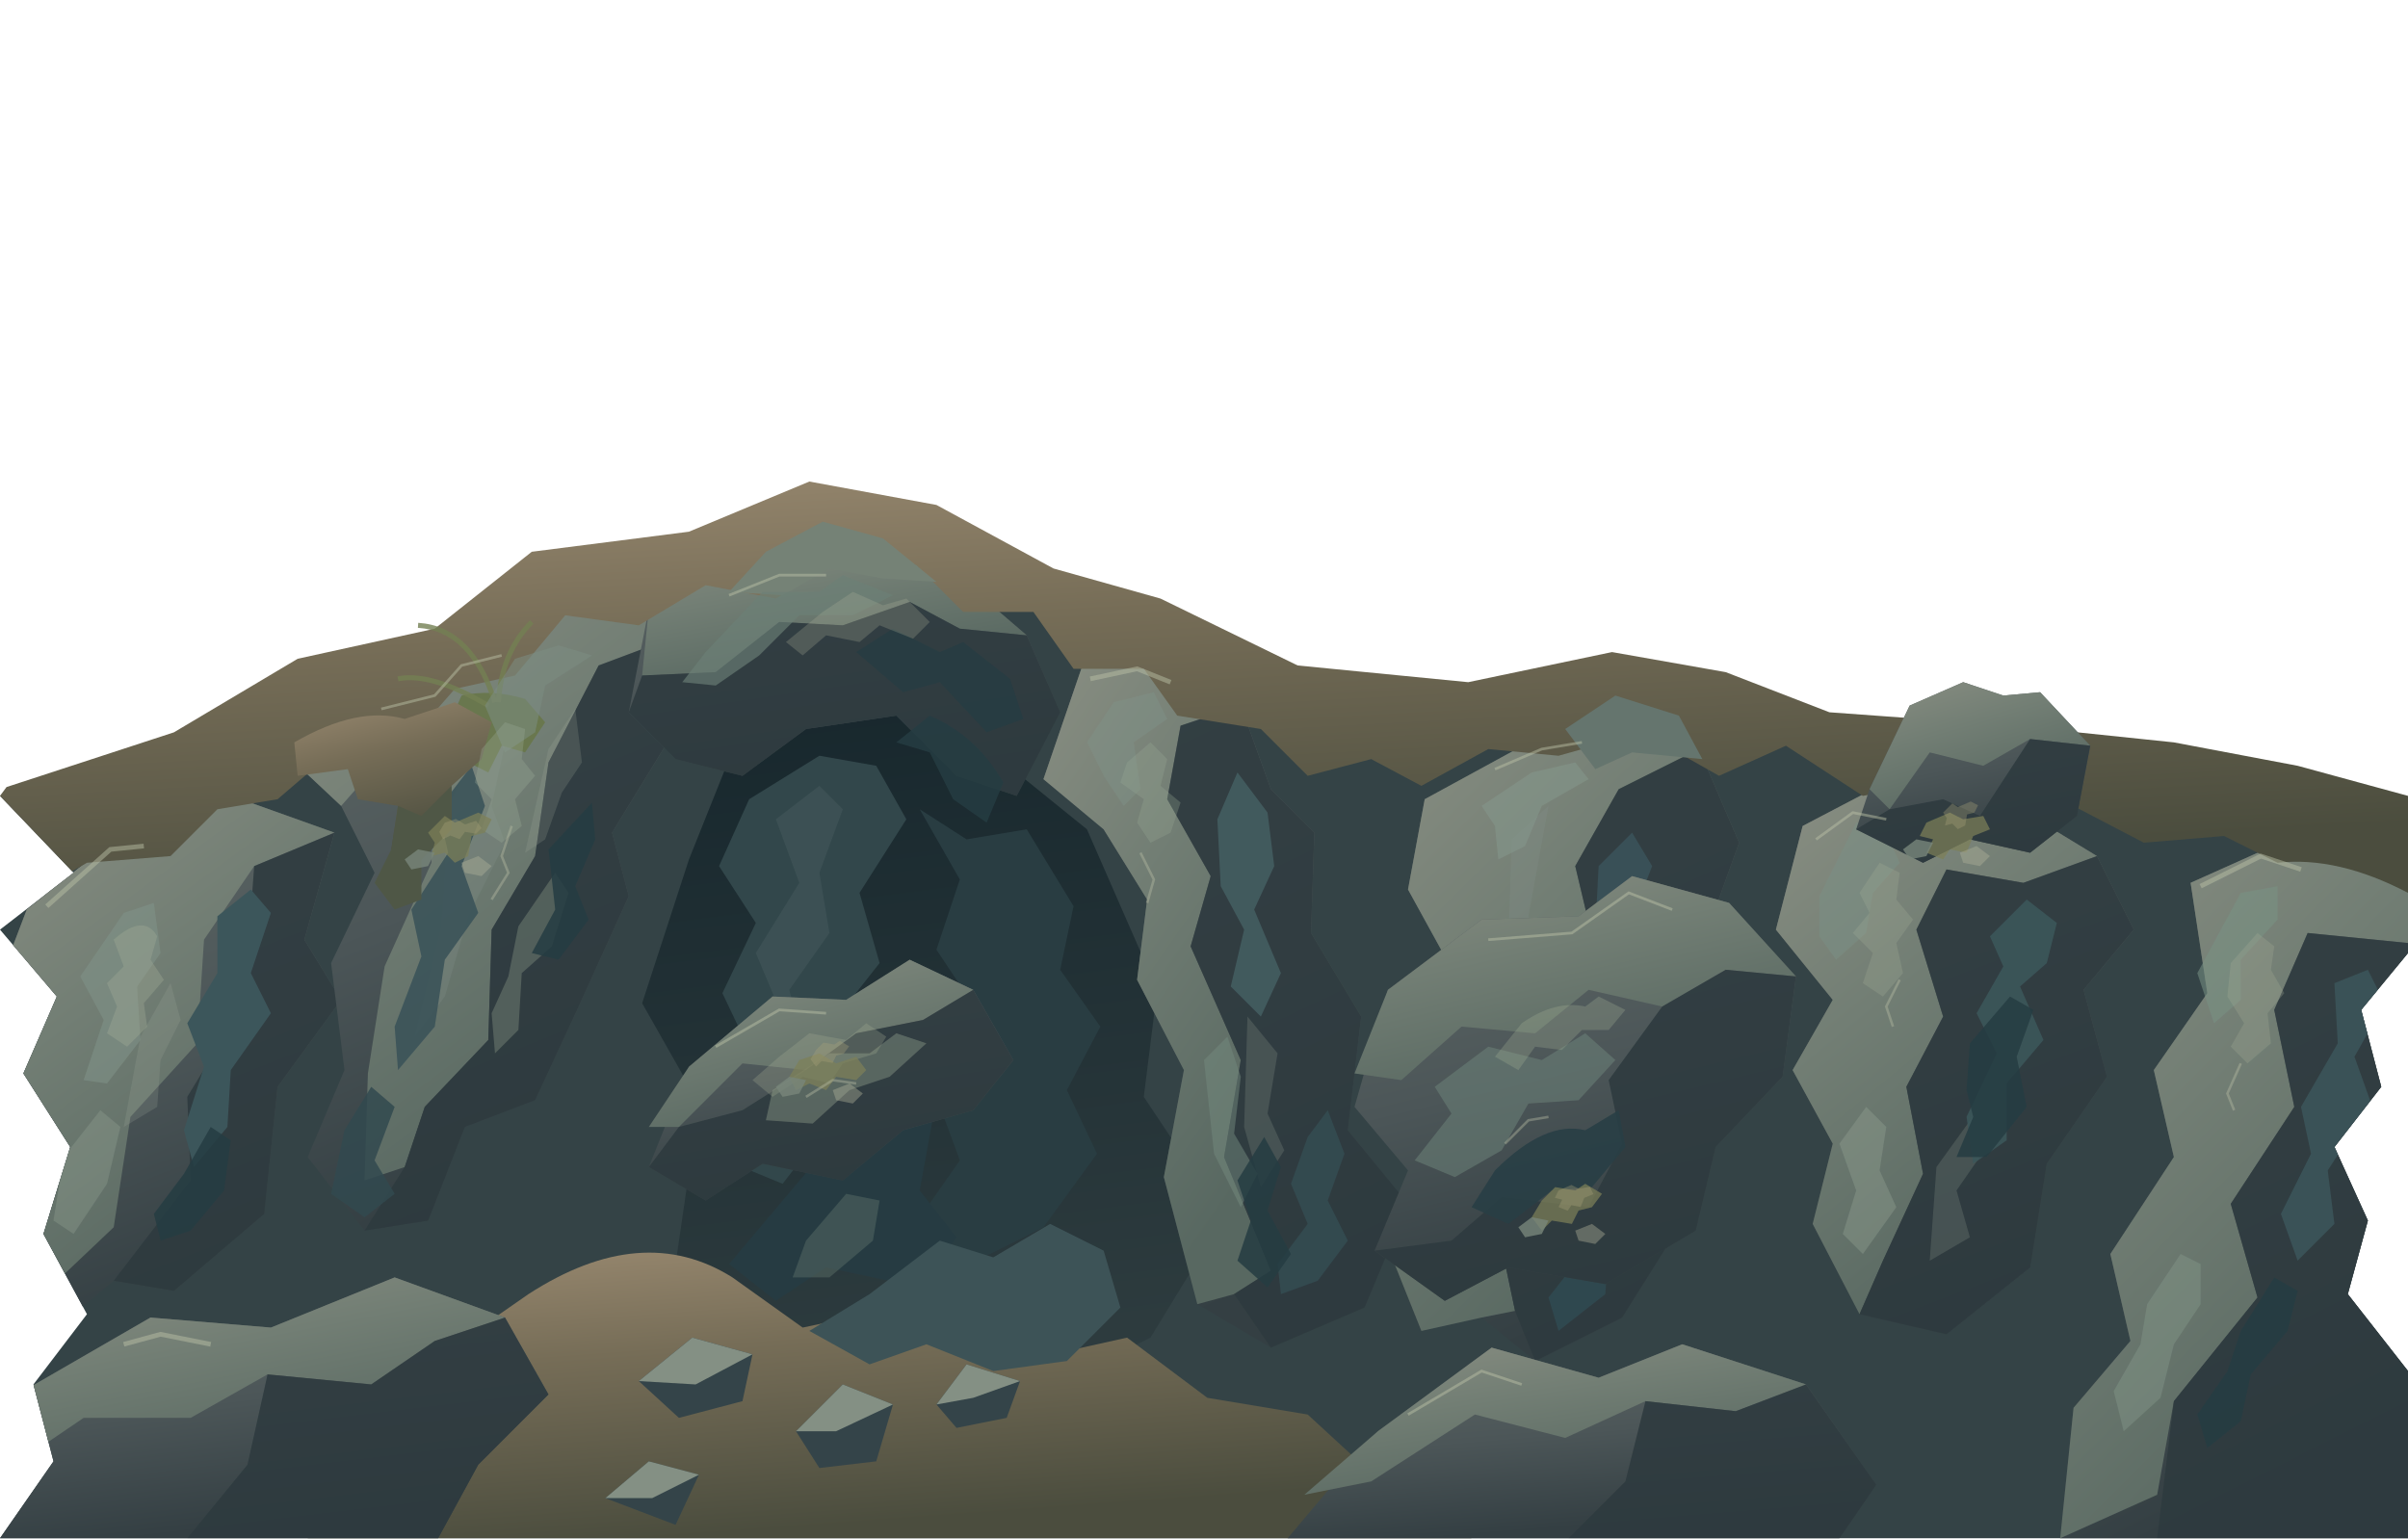
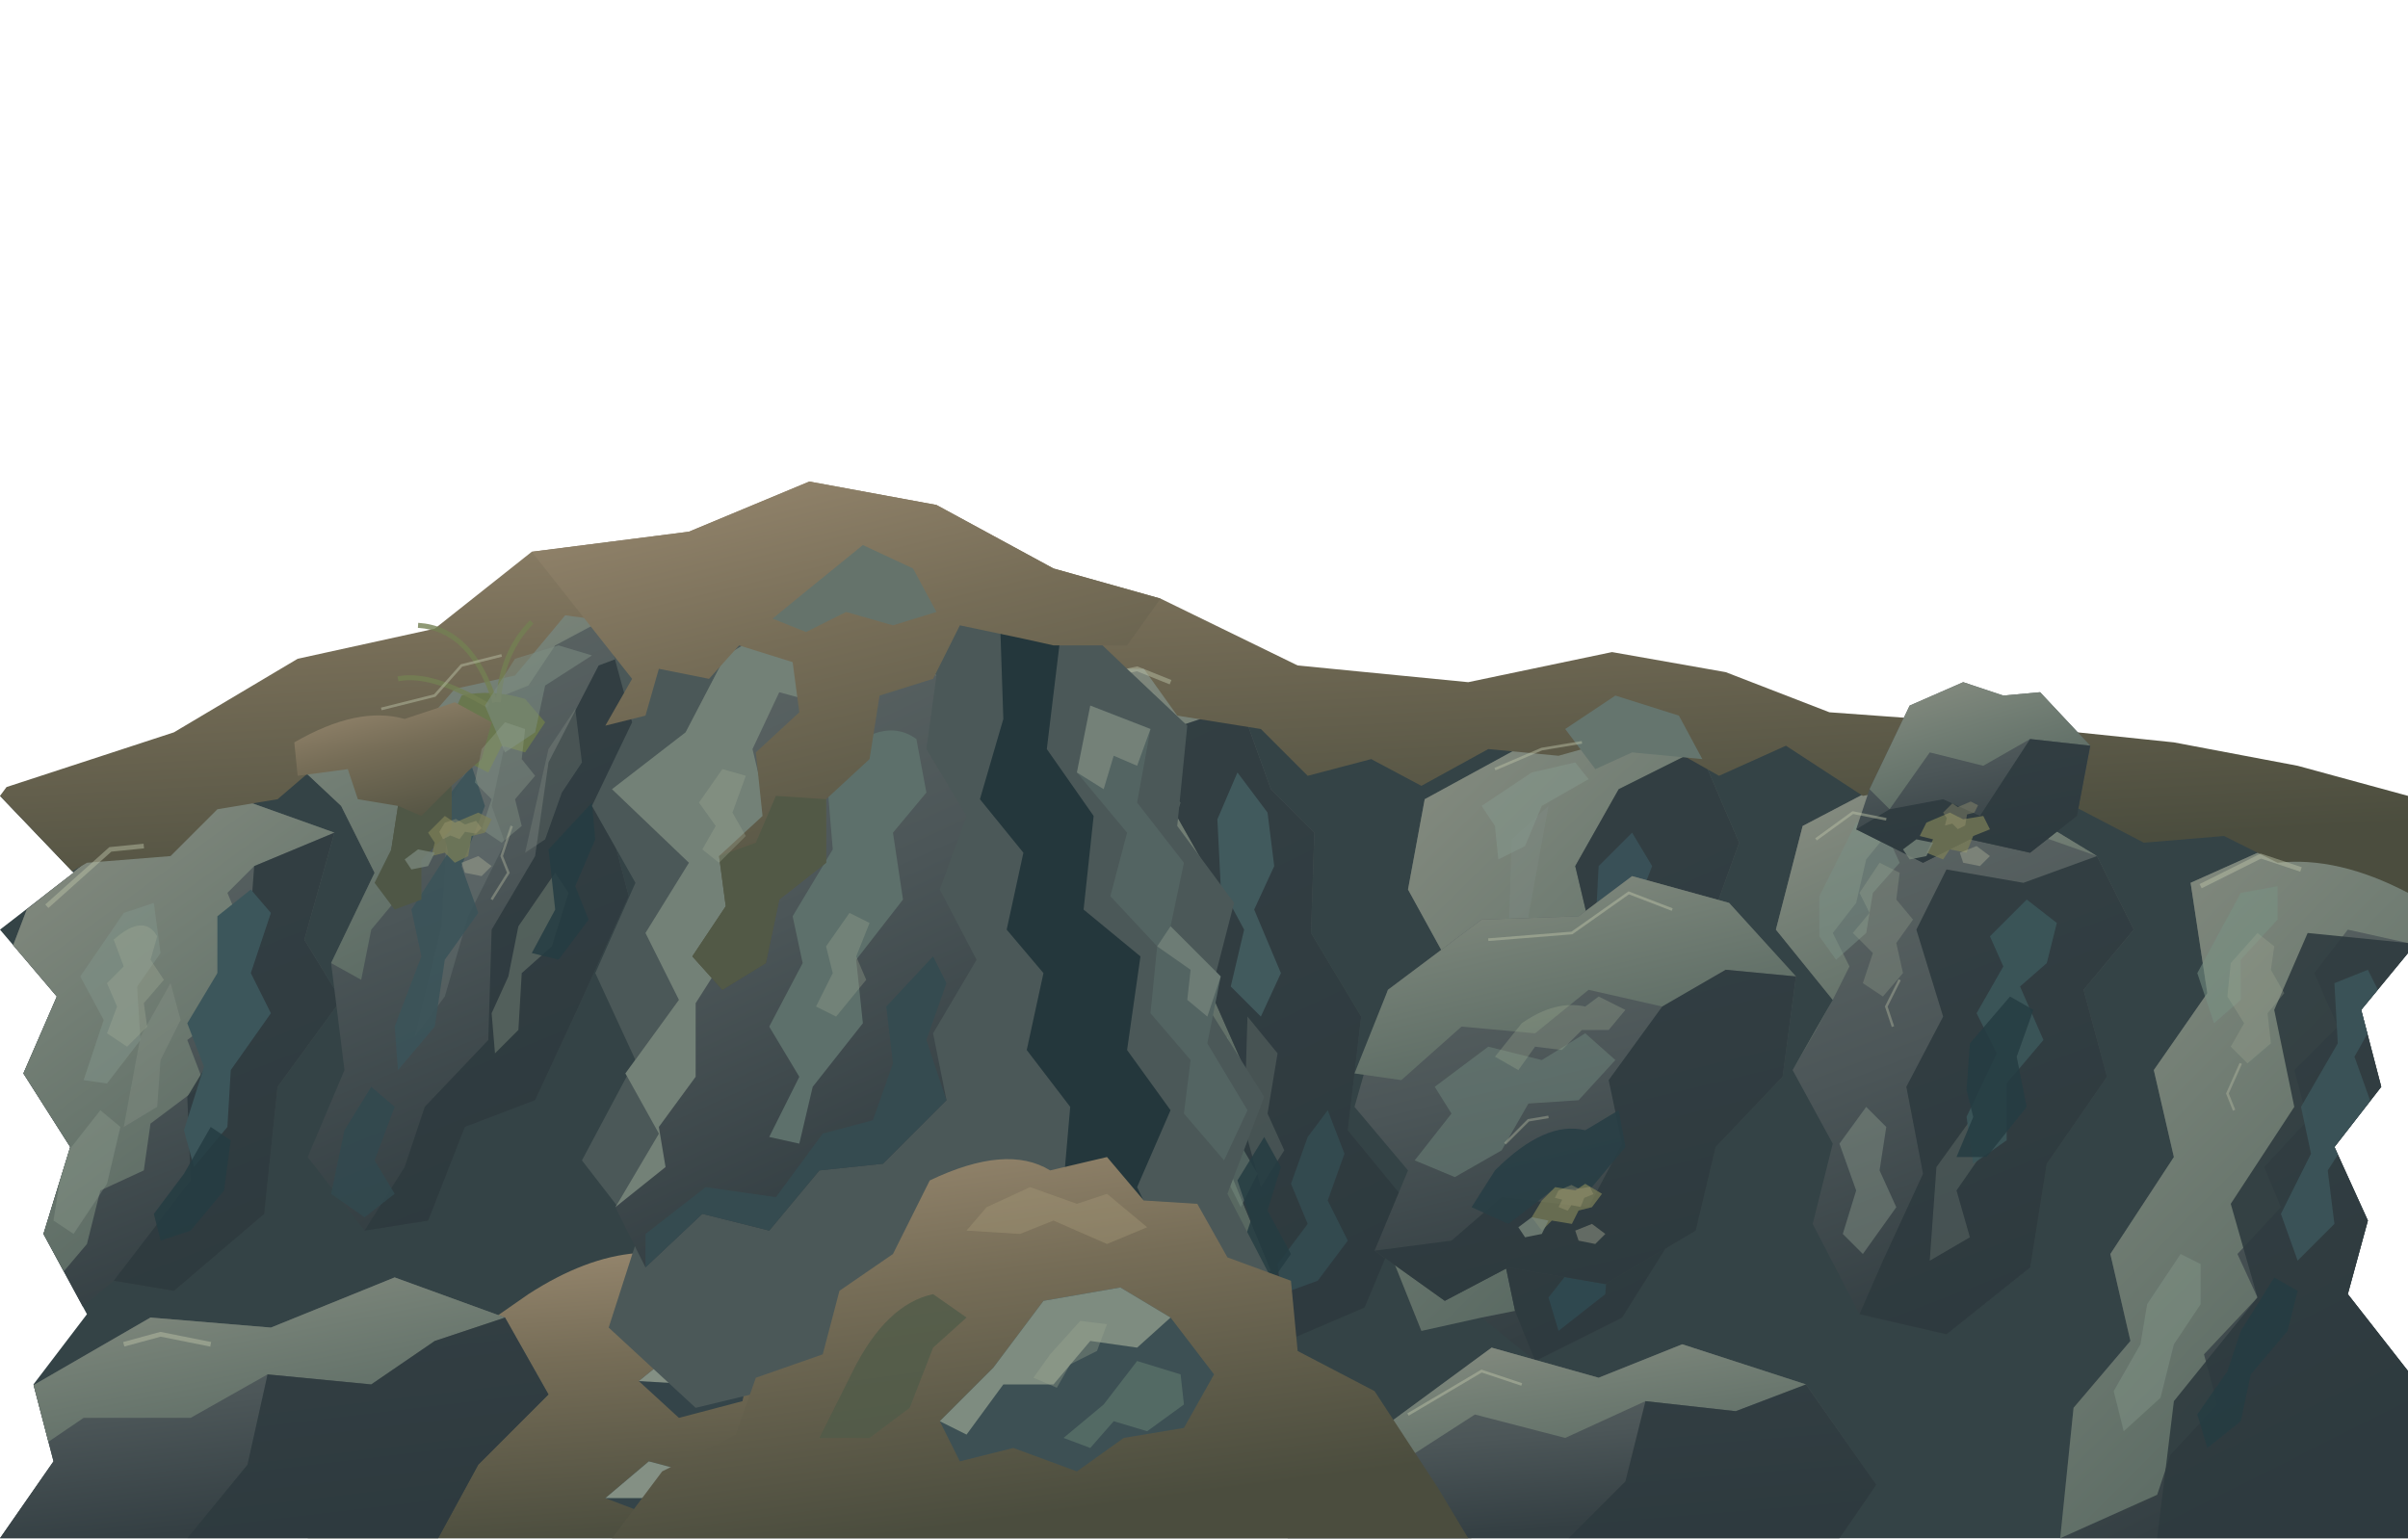
<svg xmlns="http://www.w3.org/2000/svg" viewBox="0 0 720 460">
  <defs>
    <linearGradient id="stone" x1="0" y1="0" x2=".25" y2="1">
      <stop stop-color="#606967" />
      <stop offset=".54" stop-color="#4c5658" />
      <stop offset="1" stop-color="#343f43" />
    </linearGradient>
    <linearGradient id="lit" x2=".5" y2="1">
      <stop stop-color="#898e82" />
      <stop offset=".44" stop-color="#727e74" />
      <stop offset="1" stop-color="#586861" />
    </linearGradient>
    <linearGradient id="soil" x2=".3" y2="1">
      <stop stop-color="#998970" />
      <stop offset=".4" stop-color="#766d57" />
      <stop offset="1" stop-color="#4b4d3e" />
    </linearGradient>
    <linearGradient id="recess" x2=".1" y2="1">
      <stop stop-color="#16262c" />
      <stop offset="1" stop-color="#2e3c3f" />
    </linearGradient>
  </defs>
  <defs>
    <clipPath id="overlap-edge">
      <path d="M0 0H720V285L706 302 712 325 698 343 708 365 702 387 720 410V460H0L16 437 10 414 26 393 13 369 21 343 7 321 17 298 0 278 22 261 0 238 17 215 0 193Z" />
    </clipPath>
  </defs>
  <g clip-path="url(#overlap-edge)">
    <path d="M0 238L53 225 93 202 133 192 162 169 208 166 244 149 286 158 323 179 357 185 390 206 449 211 495 202 549 220 601 224 661 229 720 244V460H0Z" fill="#344346" opacity="1" />
    <path d="M220 222L259 200 291 209 304 231 325 248 346 296 342 328 366 364 344 400 298 423 231 408 202 378 209 330 192 300 206 257Z" fill="url(#recess)" opacity="1" />
    <path d="M8 272L38 248 72 239 100 249 91 281 102 299 83 325 79 363 52 386 34 383 15 399 0 383V293Z" fill="url(#stone)" opacity="1" />
-     <path d="M8 272L38 248 72 239 100 249 76 259 61 281 59 312 39 334 34 367 15 385 0 383V293Z" fill="url(#lit)" opacity="1" />
+     <path d="M8 272L38 248 72 239 100 249 76 259 68 267 73 279 65 291 68 302 56 311 61 324 45 336 43 350 30 356 26 372 15 385 0 383V293Z" fill="url(#lit)" opacity="1" />
    <path d="M76 259L100 249 91 281 102 299 83 325 79 363 52 386 34 383 57 353 56 328 73 300Z" fill="#2d3a3e" opacity="0.88" />
    <path d="M86 226L113 209 136 204 150 185 179 178 203 190 202 218 183 249 188 268 173 301 160 329 139 337 128 365 109 368 92 346 103 320 99 288 112 261 102 241Z" fill="url(#stone)" opacity="1" />
-     <path d="M86 226L113 209 136 204 150 185 179 178 203 190 179 199 164 228 160 256 147 278 146 311 127 331 121 349 109 353 110 321 115 289 129 258 130 230 117 224 102 241Z" fill="url(#lit)" opacity="1" />
+     <path d="M86 226L113 209 136 204 150 185 179 178 203 190 181 185 166 193 158 205 143 211 138 228 126 232 123 249 116 256 121 266 111 278 108 293 99 288 112 261 102 241Z" fill="url(#lit)" opacity="1" />
    <path d="M179 199L203 190 202 218 183 249 188 268 173 301 160 329 139 337 128 365 109 368 121 349 127 331 146 311 147 278 160 256 164 228Z" fill="#2d3a3e" opacity="0.88" />
    <path d="M134 241L146 217 153 213 147 241 151 252 140 274 133 298 124 310 132 277Z" fill="#82908b" opacity="0.25" />
    <path d="M194 182L231 166 259 162 286 172 307 190 317 213 304 238 286 232 268 214 241 218 222 232 202 227 188 213Z" fill="url(#stone)" opacity="1" />
    <path d="M194 182L231 166 259 162 286 172 307 190 287 188 272 180 252 187 233 186 214 201 192 202Z" fill="url(#lit)" opacity="1" />
    <path d="M192 202L214 201 233 186 252 187 272 180 287 188 307 190 317 213 304 238 286 232 268 214 241 218 222 232 202 227 188 213Z" fill="#2d3a3e" opacity="0.88" />
    <path d="M324 198L351 195 371 211 380 236 393 249 392 279 407 304 403 338 421 360 408 391 380 403 358 390 348 352 354 320 340 293 343 269 330 248 312 233Z" fill="url(#stone)" opacity="1" />
    <path d="M324 198L351 195 371 211 353 217 349 239 362 262 356 283 371 317 366 346 380 380 369 387 358 390 348 352 354 320 340 293 343 269 330 248 312 233Z" fill="url(#lit)" opacity="1" />
    <path d="M353 217L371 211 380 236 393 249 392 279 407 304 403 338 421 360 408 391 380 403 369 387 380 380 366 346 371 317 356 283 362 262 349 239Z" fill="#2d3a3e" opacity="0.88" />
    <path d="M426 239L459 221 485 215 508 224 520 252 511 277 518 307 502 332 507 359 485 394 459 407 443 394 425 398 415 373 426 343 418 312 432 286 421 266Z" fill="url(#stone)" opacity="1" />
    <path d="M426 239L459 221 485 215 508 224 484 236 471 259 476 280 460 311 463 343 449 373 453 392 443 394 425 398 415 373 426 343 418 312 432 286 421 266Z" fill="url(#lit)" opacity="1" />
    <path d="M484 236L508 224 520 252 511 277 518 307 502 332 507 359 485 394 459 407 453 392 449 373 463 343 460 311 476 280 471 259Z" fill="#2d3a3e" opacity="0.88" />
    <path d="M452 251L463 241 457 274 461 286 444 313 444 334 435 341 439 312 451 282Z" fill="#82908b" opacity="0.25" />
    <path d="M539 247L560 236 584 244 604 242 627 256 638 278 623 296 630 322 612 348 607 379 582 399 556 393 542 366 548 342 536 320 548 299 531 278Z" fill="url(#stone)" opacity="1" />
-     <path d="M539 247L560 236 584 244 604 242 627 256 605 264 582 260 573 278 581 304 570 325 575 351 563 377 556 393 542 366 548 342 536 320 548 299 531 278Z" fill="url(#lit)" opacity="1" />
+     <path d="M539 247L560 236 584 244 604 242 627 256 610 250 595 252 580 249 567 246 558 257 555 270 548 279 553 289 548 299 543 308 536 320 548 299 531 278Z" fill="url(#lit)" opacity="1" />
    <path d="M605 264L627 256 638 278 623 296 630 322 612 348 607 379 582 399 556 393 563 377 575 351 570 325 581 304 573 278 582 260Z" fill="#2d3a3e" opacity="0.88" />
    <path d="M655 264L684 251 720 262V460H616L620 421 637 401 631 375 650 346 644 320 660 297Z" fill="url(#stone)" opacity="1" />
-     <path d="M655 264L684 251 720 262V282L690 279 680 302 686 331 667 360 675 388 650 419 645 447 616 460 620 421 637 401 631 375 650 346 644 320 660 297Z" fill="url(#lit)" opacity="1" />
+     <path d="M655 264L684 251 720 262V282L702 278 692 291 699 307 686 320 690 335 677 349 682 361 669 375 675 388 659 405 663 420 649 435 645 447 616 460 620 421 637 401 631 375 650 346 644 320 660 297Z" fill="url(#lit)" opacity="1" />
    <path d="M690 279L720 282V460H645L650 419 675 388 667 360 686 331 680 302Z" fill="#2d3a3e" opacity="0.88" />
    <path d="M158 387Q192 365 219 382L240 397 273 390 301 408 337 400 361 418 391 423 416 446 440 460H92L112 419Z" fill="url(#soil)" opacity="1" />
    <path d="M0 420L45 394 81 397 118 382 151 394 164 417 143 438 131 460H0Z" fill="url(#stone)" opacity="1" />
    <path d="M0 420L45 394 81 397 118 382 151 394 130 401 111 414 80 411 57 424 25 424 0 441Z" fill="url(#lit)" opacity="1" />
    <path d="M80 411L111 414 130 401 151 394 164 417 143 438 131 460H56L74 438Z" fill="#2d3a3e" opacity="0.88" />
    <path d="M412 428L446 403 478 412 503 402 540 414 561 444 550 460H385Z" fill="url(#stone)" opacity="1" />
    <path d="M412 428L446 403 478 412 503 402 540 414 519 422 492 419 468 430 441 423 410 443 390 447Z" fill="url(#lit)" opacity="1" />
    <path d="M492 419L519 422 540 414 561 444 550 460H469L486 443Z" fill="#2d3a3e" opacity="0.88" />
    <path d="M0 236L52 219 89 197 130 188 159 165 206 159 242 144 280 151 315 170 347 179 388 199 439 204 482 195 516 201 547 213 602 217 650 222 687 229 720 238V267Q699 256 681 258L665 250 641 252 618 240 597 247 578 234 557 238 534 223 514 232 491 219 466 226 445 224 425 235 410 227 391 232 377 218 352 214 342 200 321 200 309 183 288 183 274 169 248 169 232 179 211 175 191 187 169 184 154 202 136 206 122 222 104 221 83 239 65 242 51 256 26 258 0 273Z" fill="url(#soil)" opacity="1" />
    <path d="M229 165L246 156 264 161 280 174 264 173 248 170 234 178 218 177Z" fill="#758276" opacity="1" />
    <path d="M468 218L483 208 502 214 509 227 488 225 477 230Z" fill="#65756e" opacity="1" />
    <path d="M138 208Q147 206 157 209L163 216 157 225 150 223 146 231 140 228 144 216 134 217Z" fill="#69774e" opacity="1" />
    <path d="M148 210Q141 188 125 187M149 210Q150 195 159 186M146 211Q129 201 119 203" fill="none" stroke="#737f52" stroke-width="1.5" opacity="0.8" />
    <path d="M191 413L207 400 225 405 222 419 203 424Z" fill="#344449" opacity="1" />
    <path d="M191 413L207 400 225 405 208 414Z" fill="#849084" opacity="1" />
    <path d="M238 428L252 414 267 420 262 437 245 439Z" fill="#344449" opacity="1" />
    <path d="M238 428L252 414 267 420 250 428Z" fill="#849084" opacity="1" />
    <path d="M280 420L289 408 305 413 301 424 286 427Z" fill="#344449" opacity="1" />
    <path d="M280 420L289 408 305 413 291 418Z" fill="#849084" opacity="1" />
    <path d="M181 448L194 437 209 441 202 456Z" fill="#344449" opacity="1" />
    <path d="M181 448L194 437 209 441 195 448Z" fill="#849084" opacity="1" />
    <path d="M42 310L51 294 54 305 48 317 47 331 37 337Z" fill="#a0aa9b" opacity="0.21" />
    <path d="M164 224L172 212 174 228 168 237 163 251 157 255Z" fill="#a0aa9b" opacity="0.21" />
    <path d="M373 304L382 315 379 333 384 344 377 355 372 337Z" fill="#a0aa9b" opacity="0.21" />
    <path d="M492 278L500 266 497 287 504 300 491 315 495 297Z" fill="#a0aa9b" opacity="0.21" />
    <path d="M579 349L592 331 594 343 585 356 589 370 577 377Z" fill="#a0aa9b" opacity="0.21" />
    <path d="M224 239L245 226 262 229 271 245 257 267 263 288 248 307 251 332 234 354 217 347 226 318 216 297 226 276 215 259Z" fill="#32474b" opacity="1" />
    <path d="M275 242L289 251 307 248 321 271 317 290 329 307 319 326 328 345 312 367 290 378 273 367 287 347 280 328 292 302 280 284 287 263Z" fill="#293d42" opacity="1" />
    <path d="M232 245L245 235 252 242 245 261 248 279 236 296 241 316 233 332 228 322 234 304 226 285 239 264Z" fill="#43575a" opacity="0.6" />
    <path d="M245 346L265 326 279 334 275 356 286 370 275 385 247 379 232 389 218 378Z" fill="#263b42" opacity="1" />
    <path d="M260 387L281 371 297 376 314 366 330 374 335 391 319 407 297 410 277 402 260 408 242 398Z" fill="#3d5357" opacity="1" />
    <path d="M241 371L253 357 263 359 261 371 248 382 237 382Z" fill="#63786e" opacity="0.4" />
    <path d="M24 292L37 273 46 270 48 285 41 295 42 311 32 324 25 323 31 305Z" fill="#7f9187" opacity="0.6" />
    <path d="M65 274L75 266 81 273 75 291 81 303 69 320 68 337 58 349 55 338 61 319 56 306 65 291Z" fill="#3c565b" opacity="1" />
    <path d="M19 346L30 332 36 337 32 354 22 369 16 365Z" fill="#91a093" opacity="0.35" />
    <path d="M145 211L154 197 167 193 177 196 163 205 160 219 151 225Z" fill="#7b8d82" opacity="0.55" />
    <path d="M131 242L141 229 145 241 138 259 143 273 133 287 130 307 119 320 118 307 126 286 123 272 134 255Z" fill="#3b5359" opacity="0.9" />
    <path d="M155 277L166 261 170 267 165 283 156 291 155 308 148 315 147 303 152 292Z" fill="#93a08c" opacity="0.35" />
    <path d="M103 338L111 325 118 331 112 347 118 357 109 364 99 357Z" fill="#31494f" opacity="0.85" />
    <path d="M211 195L228 177 245 177 252 172 267 178 255 184 239 184 227 196 214 205 204 204Z" fill="#6b8076" opacity="0.65" />
    <path d="M256 195L267 188 281 195 288 192 302 203 306 215 295 219 281 204 270 207Z" fill="#263c42" opacity="0.8" />
    <path d="M325 222L333 210 345 207 349 215 339 222 341 236 336 241 330 232Z" fill="#809389" opacity="0.4" />
    <path d="M364 245L370 231 379 243 381 259 375 272 383 291 377 304 368 295 372 278 365 265Z" fill="#435d60" opacity="0.9" />
    <path d="M360 317L367 310 371 322 369 339 376 351 371 361 363 345Z" fill="#73897e" opacity="0.5" />
    <path d="M391 340L397 332 402 345 397 359 403 371 394 383 383 387 382 378 391 366 386 354Z" fill="#344d53" opacity="0.8" />
    <path d="M443 241L458 231 471 228 475 233 461 241 456 253 448 257 447 247Z" fill="#86998d" opacity="0.5" />
    <path d="M478 259L488 249 494 259 487 277 492 287 481 305 477 319 469 321 471 305 482 286 477 278Z" fill="#3b555c" opacity="0.8" />
    <path d="M440 323L447 313 453 320 449 339 444 348 445 359 437 368 434 355 441 341Z" fill="#7e9589" opacity="0.5" />
    <path d="M479 351L491 336 496 345 490 364 481 372 480 387 466 398 463 388 474 374Z" fill="#304b52" opacity="0.8" />
    <path d="M544 268L555 246 563 247 568 258 560 267 558 279 549 287 544 280Z" fill="#7a9085" opacity="0.5" />
    <path d="M595 280L606 269 615 276 612 288 604 295 611 311 600 324 600 341 590 348 588 334 597 315 591 303 599 289Z" fill="#3b565a" opacity="0.9" />
    <path d="M550 342L558 331 564 337 562 350 567 361 557 375 551 369 555 356Z" fill="#90a092" opacity="0.4" />
    <path d="M657 291L670 267 681 265 681 275 670 287 670 299 662 306Z" fill="#789184" opacity="0.55" />
    <path d="M698 294L708 290 713 300 704 316 709 330 696 350 698 366 687 377 682 363 691 345 688 331 699 312Z" fill="#3c575c" opacity="0.8" />
    <path d="M642 390L652 375 658 378 658 390 650 402 646 418 635 428 632 416 640 402Z" fill="#869b8d" opacity="0.4" />
    <path d="M206 319L231 298 253 299 272 287 291 296 303 317 291 332 270 338 252 353 228 348 211 359 194 349Z" fill="url(#stone)" opacity="1" />
    <path d="M206 319L231 298 253 299 272 287 291 296 276 305 256 309 241 320 222 318 203 337 194 337Z" fill="url(#lit)" opacity="1" />
    <path d="M241 320L256 309 276 305 291 296 303 317 291 332 270 338 252 353 228 348 211 359 194 349 203 337 222 332Z" fill="#2d3a3e" opacity="0.88" />
    <path d="M231 326L248 315 260 315 268 309 277 312 266 322 254 326 243 336 229 335Z" fill="#94a28e" opacity="0.4" />
    <path d="M415 296L443 275 472 274 488 262 517 270 537 292 533 322 513 343 507 368 480 384 451 379 432 389 411 374 421 350 405 331Z" fill="url(#stone)" opacity="1" />
    <path d="M415 296L443 275 472 274 488 262 517 270 537 292 516 290 497 301 475 296 459 309 437 307 419 323 405 321Z" fill="url(#lit)" opacity="1" />
    <path d="M497 301L516 290 537 292 533 322 513 343 507 368 480 384 451 379 432 389 411 374 434 371 449 358 475 361 485 342 481 323Z" fill="#2d3a3e" opacity="0.88" />
    <path d="M429 325L445 313 461 317 474 309 483 317 472 329 457 330 449 344 435 352 423 347 434 333Z" fill="#6c8278" opacity="0.55" />
    <path d="M447 350Q462 335 474 338L484 332 486 343 476 355 464 356 451 366 440 361Z" fill="#283e45" opacity="0.9" />
    <path d="M88 222Q107 211 121 215L136 210 147 216 144 227 135 235 135 248 126 257 117 254 119 241 107 239 104 230 89 232Z" fill="url(#soil)" opacity="1" />
    <path d="M119 241L126 244 135 235 135 248 126 257 126 269 118 272 112 264 117 254Z" fill="#4f5746" opacity="1" />
    <path d="M559 236L571 211 587 204 599 208 610 207 625 223 621 244 607 255 589 251 575 258 555 248Z" fill="url(#stone)" opacity="1" />
    <path d="M559 236L571 211 587 204 599 208 610 207 625 223 607 221 593 229 577 225 565 242Z" fill="url(#lit)" opacity="1" />
    <path d="M607 221L625 223 621 244 607 255 589 251 575 258 555 248 565 242 581 239 592 244Z" fill="#2d3a3e" opacity="0.88" />
    <path d="M55 351L63 337 69 341 67 356 57 368 48 371 46 363Z" fill="#253c42" opacity="0.85" />
    <path d="M164 254L177 240 178 251 172 265 176 275 167 287 159 285 166 272Z" fill="#253c42" opacity="0.85" />
    <path d="M278 214Q292 220 300 234L295 246 285 239 278 225 268 222Z" fill="#253c42" opacity="0.85" />
    <path d="M370 353L378 340 383 349 379 362 386 375 379 385 370 377 374 365Z" fill="#253c42" opacity="0.85" />
    <path d="M589 312L601 298 608 302 603 316 606 331 594 346 585 346 590 334 588 326Z" fill="#253c42" opacity="0.85" />
    <path d="M670 398L680 382 687 386 684 398 673 411 670 425 660 433 657 423 666 410Z" fill="#253c42" opacity="0.85" />
    <path d="M14 271L33 254 43 253" fill="none" stroke="#bac1a6" stroke-width="1.4" opacity="0.48" />
    <path d="M114 212L130 208 138 199 150 196" fill="none" stroke="#bac1a6" stroke-width="0.8" opacity="0.48" />
    <path d="M218 178L233 172 247 172" fill="none" stroke="#bac1a6" stroke-width="0.8" opacity="0.48" />
    <path d="M326 203L340 200 350 204" fill="none" stroke="#bac1a6" stroke-width="1.4" opacity="0.48" />
    <path d="M447 230L461 224 473 222" fill="none" stroke="#bac1a6" stroke-width="0.8" opacity="0.48" />
    <path d="M543 251L554 243 564 245" fill="none" stroke="#bac1a6" stroke-width="0.8" opacity="0.48" />
    <path d="M658 265L676 256 688 260" fill="none" stroke="#bac1a6" stroke-width="1.4" opacity="0.48" />
    <path d="M214 313L233 302 247 303" fill="none" stroke="#bac1a6" stroke-width="0.8" opacity="0.48" />
    <path d="M445 281L470 279 487 267 500 272" fill="none" stroke="#bac1a6" stroke-width="0.8" opacity="0.48" />
    <path d="M37 402L48 399 63 402" fill="none" stroke="#bac1a6" stroke-width="1.4" opacity="0.48" />
    <path d="M421 423L443 410 455 414" fill="none" stroke="#bac1a6" stroke-width="0.8" opacity="0.48" />
    <path d="M34 281Q43 273 47 280L45 287 49 293 43 300 44 307 38 313 32 309 35 301 32 294 37 289Z" fill="#a8b19a" opacity="0.32" />
    <path d="M144 224L151 216 157 218 156 227 160 232 154 239 156 247 150 252 144 248 147 239 142 234Z" fill="#9aaa96" opacity="0.32" />
    <path d="M246 183L255 177 264 181 271 179 278 186 273 191 263 187 257 192 247 190 240 196 235 192Z" fill="#b0b39a" opacity="0.25" />
    <path d="M337 228L344 222 349 227 347 235 353 240 350 249 344 252 340 246 342 239 335 234Z" fill="#98a994" opacity="0.3" />
    <path d="M233 316L242 309 253 311 259 306 265 310 262 315 252 318 248 324 240 322 231 328 225 323Z" fill="#a5ae94" opacity="0.28" />
    <path d="M455 306Q465 299 474 301L478 298 486 302 481 308 473 308 467 314 459 313 454 320 447 316Z" fill="#a1ae94" opacity="0.3" />
    <path d="M556 267L562 258 568 261 567 269 572 275 567 282 569 291 563 298 557 294 560 285 554 279 559 273Z" fill="#a3ad96" opacity="0.28" />
    <path d="M667 288L675 279 680 283 679 290 683 297 678 303 679 312 672 318 667 313 671 306 666 298Z" fill="#a5ae97" opacity="0.28" />
    <g transform="translate(128 249)">
      <path d="M0 0l5 -5 3 2 7 -3 4 2 -2 4 -4 1 -1 6 -4 2 -3 -3 -4 1 1 -4Z" fill="#7d8057" opacity="0.72" />
      <path transform="translate(5 -3) scale(.55)" d="M0 0l6 -2 5 3 6 -2 3 4 -3 3 -6 -1 -3 4 -5 -2 -4 2 -2 -4Z" fill="#a7a078" opacity="0.35" />
      <path d="M-7 8l4 -3 5 1 -2 4 -5 1Z" fill="#78867a" opacity="0.8" />
      <path d="M10 9l5 -2 4 3 -3 3 -5 -1Z" fill="#b2b39b" opacity="0.4" />
    </g>
    <g transform="translate(239 317)">
      <path d="M0 0l6 -2 5 3 6 -2 3 4 -3 3 -6 -1 -3 4 -5 -2 -4 2 -2 -4Z" fill="#7d8057" opacity="0.72" />
      <path transform="translate(5 -3) scale(.55)" d="M0 0l4 -4 6 1 3 -2 5 3 -3 4 -4 1 -2 4 -6 -1 -3 3 -3 -4Z" fill="#a7a078" opacity="0.35" />
      <path d="M-7 8l4 -3 5 1 -2 4 -5 1Z" fill="#78867a" opacity="0.8" />
      <path d="M10 9l5 -2 4 3 -3 3 -5 -1Z" fill="#b2b39b" opacity="0.4" />
    </g>
    <g transform="translate(576 246)">
      <path d="M0 0l7 -3 4 2 6 -1 2 4 -5 2 -2 5 -5 -1 -2 3 -5 -2 2 -4 -4 -1Z" fill="#7d8057" opacity="0.72" />
      <path transform="translate(5 -3) scale(.55)" d="M0 0l5 -5 3 2 7 -3 4 2 -2 4 -4 1 -1 6 -4 2 -3 -3 -4 1 1 -4Z" fill="#a7a078" opacity="0.35" />
      <path d="M-7 8l4 -3 5 1 -2 4 -5 1Z" fill="#78867a" opacity="0.8" />
      <path d="M10 9l5 -2 4 3 -3 3 -5 -1Z" fill="#b2b39b" opacity="0.4" />
    </g>
    <g transform="translate(461 359)">
      <path d="M0 0l4 -4 6 1 3 -2 5 3 -3 4 -4 1 -2 4 -6 -1 -3 3 -3 -4Z" fill="#7d8057" opacity="0.72" />
      <path transform="translate(5 -3) scale(.55)" d="M0 0l7 -3 4 2 6 -1 2 4 -5 2 -2 5 -5 -1 -2 3 -5 -2 2 -4 -4 -1Z" fill="#a7a078" opacity="0.35" />
      <path d="M-7 8l4 -3 5 1 -2 4 -5 1Z" fill="#78867a" opacity="0.8" />
      <path d="M10 9l5 -2 4 3 -3 3 -5 -1Z" fill="#b2b39b" opacity="0.4" />
    </g>
    <path d="M153 247l-3 9 2 5 -5 8" fill="none" stroke="#b6bba2" stroke-width="0.75" opacity="0.42" />
    <path d="M341 255l4 8 -2 7" fill="none" stroke="#b6bba2" stroke-width="0.75" opacity="0.42" />
    <path d="M568 293l-4 8 2 6" fill="none" stroke="#b6bba2" stroke-width="0.75" opacity="0.42" />
    <path d="M670 318l-4 9 2 5" fill="none" stroke="#b6bba2" stroke-width="0.75" opacity="0.42" />
    <path d="M241 328l8 -5 7 1" fill="none" stroke="#b6bba2" stroke-width="0.75" opacity="0.42" />
    <path d="M450 342l7 -7 6 -1" fill="none" stroke="#b6bba2" stroke-width="0.75" opacity="0.42" />
+     <path d="M180 183L208 163 242 149 271 155 294 171 315 179 337 200 355 217 352 247 369 270 361 301 378 328 367 357 381 384 362 409 330 425 299 416 268 426 237 414 208 421 182 397 191 369 174 347 190 317 178 291 190 264 177 241 189 216Z" fill="#4b5858" opacity="1" />
+     <path d="M299 185L317 191 313 224 327 244 324 272 341 286 337 314 350 332 340 355 352 380 329 401 319 416 300 409 314 390 322 387 326 369 318 354 320 331 307 314 312 291 301 278 306 255 293 239 300 215Z" fill="#24373c" opacity="1" />
+     <path d="M183 236L205 219 217 196 239 183 261 185 280 202 277 224 289 244 281 266 292 287 279 309 283 329 264 348 245 350 230 368 210 363 193 379 184 361 197 339 187 321 203 299 193 279 206 258Z" fill="url(#stone)" opacity="1" />
+     <path d="M183 236L205 219 217 196 239 183 261 185 280 202 258 198 244 210 233 207 225 224 230 245 218 263 222 278 208 300 208 322 197 337 199 349 184 361 197 339 187 321 203 299 193 279 206 258Z" fill="#738177" opacity="1" />
+     <path d="M247 230Q263 213 274 221L277 237 267 249 270 269 256 287 258 306 243 325 239 342 230 340 239 322 230 307 240 288 237 274 249 254Z" fill="#5d706b" opacity="1" />
+     <path d="M265 301L279 286 283 294 277 311 283 329 264 348 245 350 230 368 210 363 193 379 193 369 211 355 232 358 246 339 261 335 267 318Z" fill="#354b50" opacity="1" />
+     <path d="M326 211L344 218 340 240 354 258 350 277 365 292 361 312 373 332 366 347 354 333 356 317 344 303 346 283 332 268 337 249 322 231Z" fill="#536462" opacity="1" />
+     <path d="M326 211L344 218 340 229 333 226 330 236 322 231Z" fill="#859084" opacity="0.65" />
+     <path d="M346 283L350 277 365 292 361 304 355 299 356 290Z" fill="#879488" opacity="0.5" />
+     <path d="M159 165L206 159 242 144 280 151 315 170 347 179 337 193 315 193 306 191 287 187 279 203 263 208 260 227 247 239 247 258 233 269 229 288 216 296 207 286 217 271 215 256 228 244 226 225 239 213 237 198 221 193 212 203 197 200 193 214 181 217 189 203Z" fill="url(#soil)" opacity="1" />
+     <path d="M242 176L258 163 273 170 280 183 267 187 253 183 241 189 231 185Z" fill="#65736b" opacity="1" />
+     <path d="M247 239L247 258 233 269 229 288 216 296 207 286 217 271 215 256 226 252 232 238Z" fill="#525946" opacity="1" />
+     <path d="M278 353Q301 342 314 350L331 346 342 359 358 360 367 376 386 383 388 404 411 416 430 445 439 460H183L198 440 220 429 226 412 246 405 251 386 267 375Z" fill="url(#soil)" opacity="1" />
+     <path d="M295 361L308 355 322 360 331 357 343 367 331 372 315 365 305 369 289 368Z" fill="#a69977" opacity="0.4" />
+     <path d="M255 410Q265 390 279 387L289 394 279 403 272 421 260 430 245 430Z" fill="#505b49" opacity="0.8" />
+     <path d="M297 409L312 389 335 385 350 394 363 411 354 427 336 430 322 440 303 433 287 437 281 425Z" fill="#3d5054" opacity="1" />
+     <path d="M297 409L312 389 335 385 350 394 340 403 326 401 315 414 300 414 289 429 281 425Z" fill="#7e8c80" opacity="1" />
+     <path d="M330 420L340 407 353 411 354 420 343 428 333 425 326 433 318 430Z" fill="#536a64" opacity="1" />
+     <path d="M209 240L216 230 223 232 219 243 223 250 215 258 210 254 214 247Z" fill="#a0aa93" opacity="0.32" />
+     <path d="M247 283L254 273 260 276 256 286 259 293 250 304 244 301 249 291Z" fill="#a0aa93" opacity="0.32" />
+     <path d="M314 405L323 395 331 396 328 404 320 408 316 415 309 412Z" fill="#a0aa93" opacity="0.32" />
  </g>
</svg>
